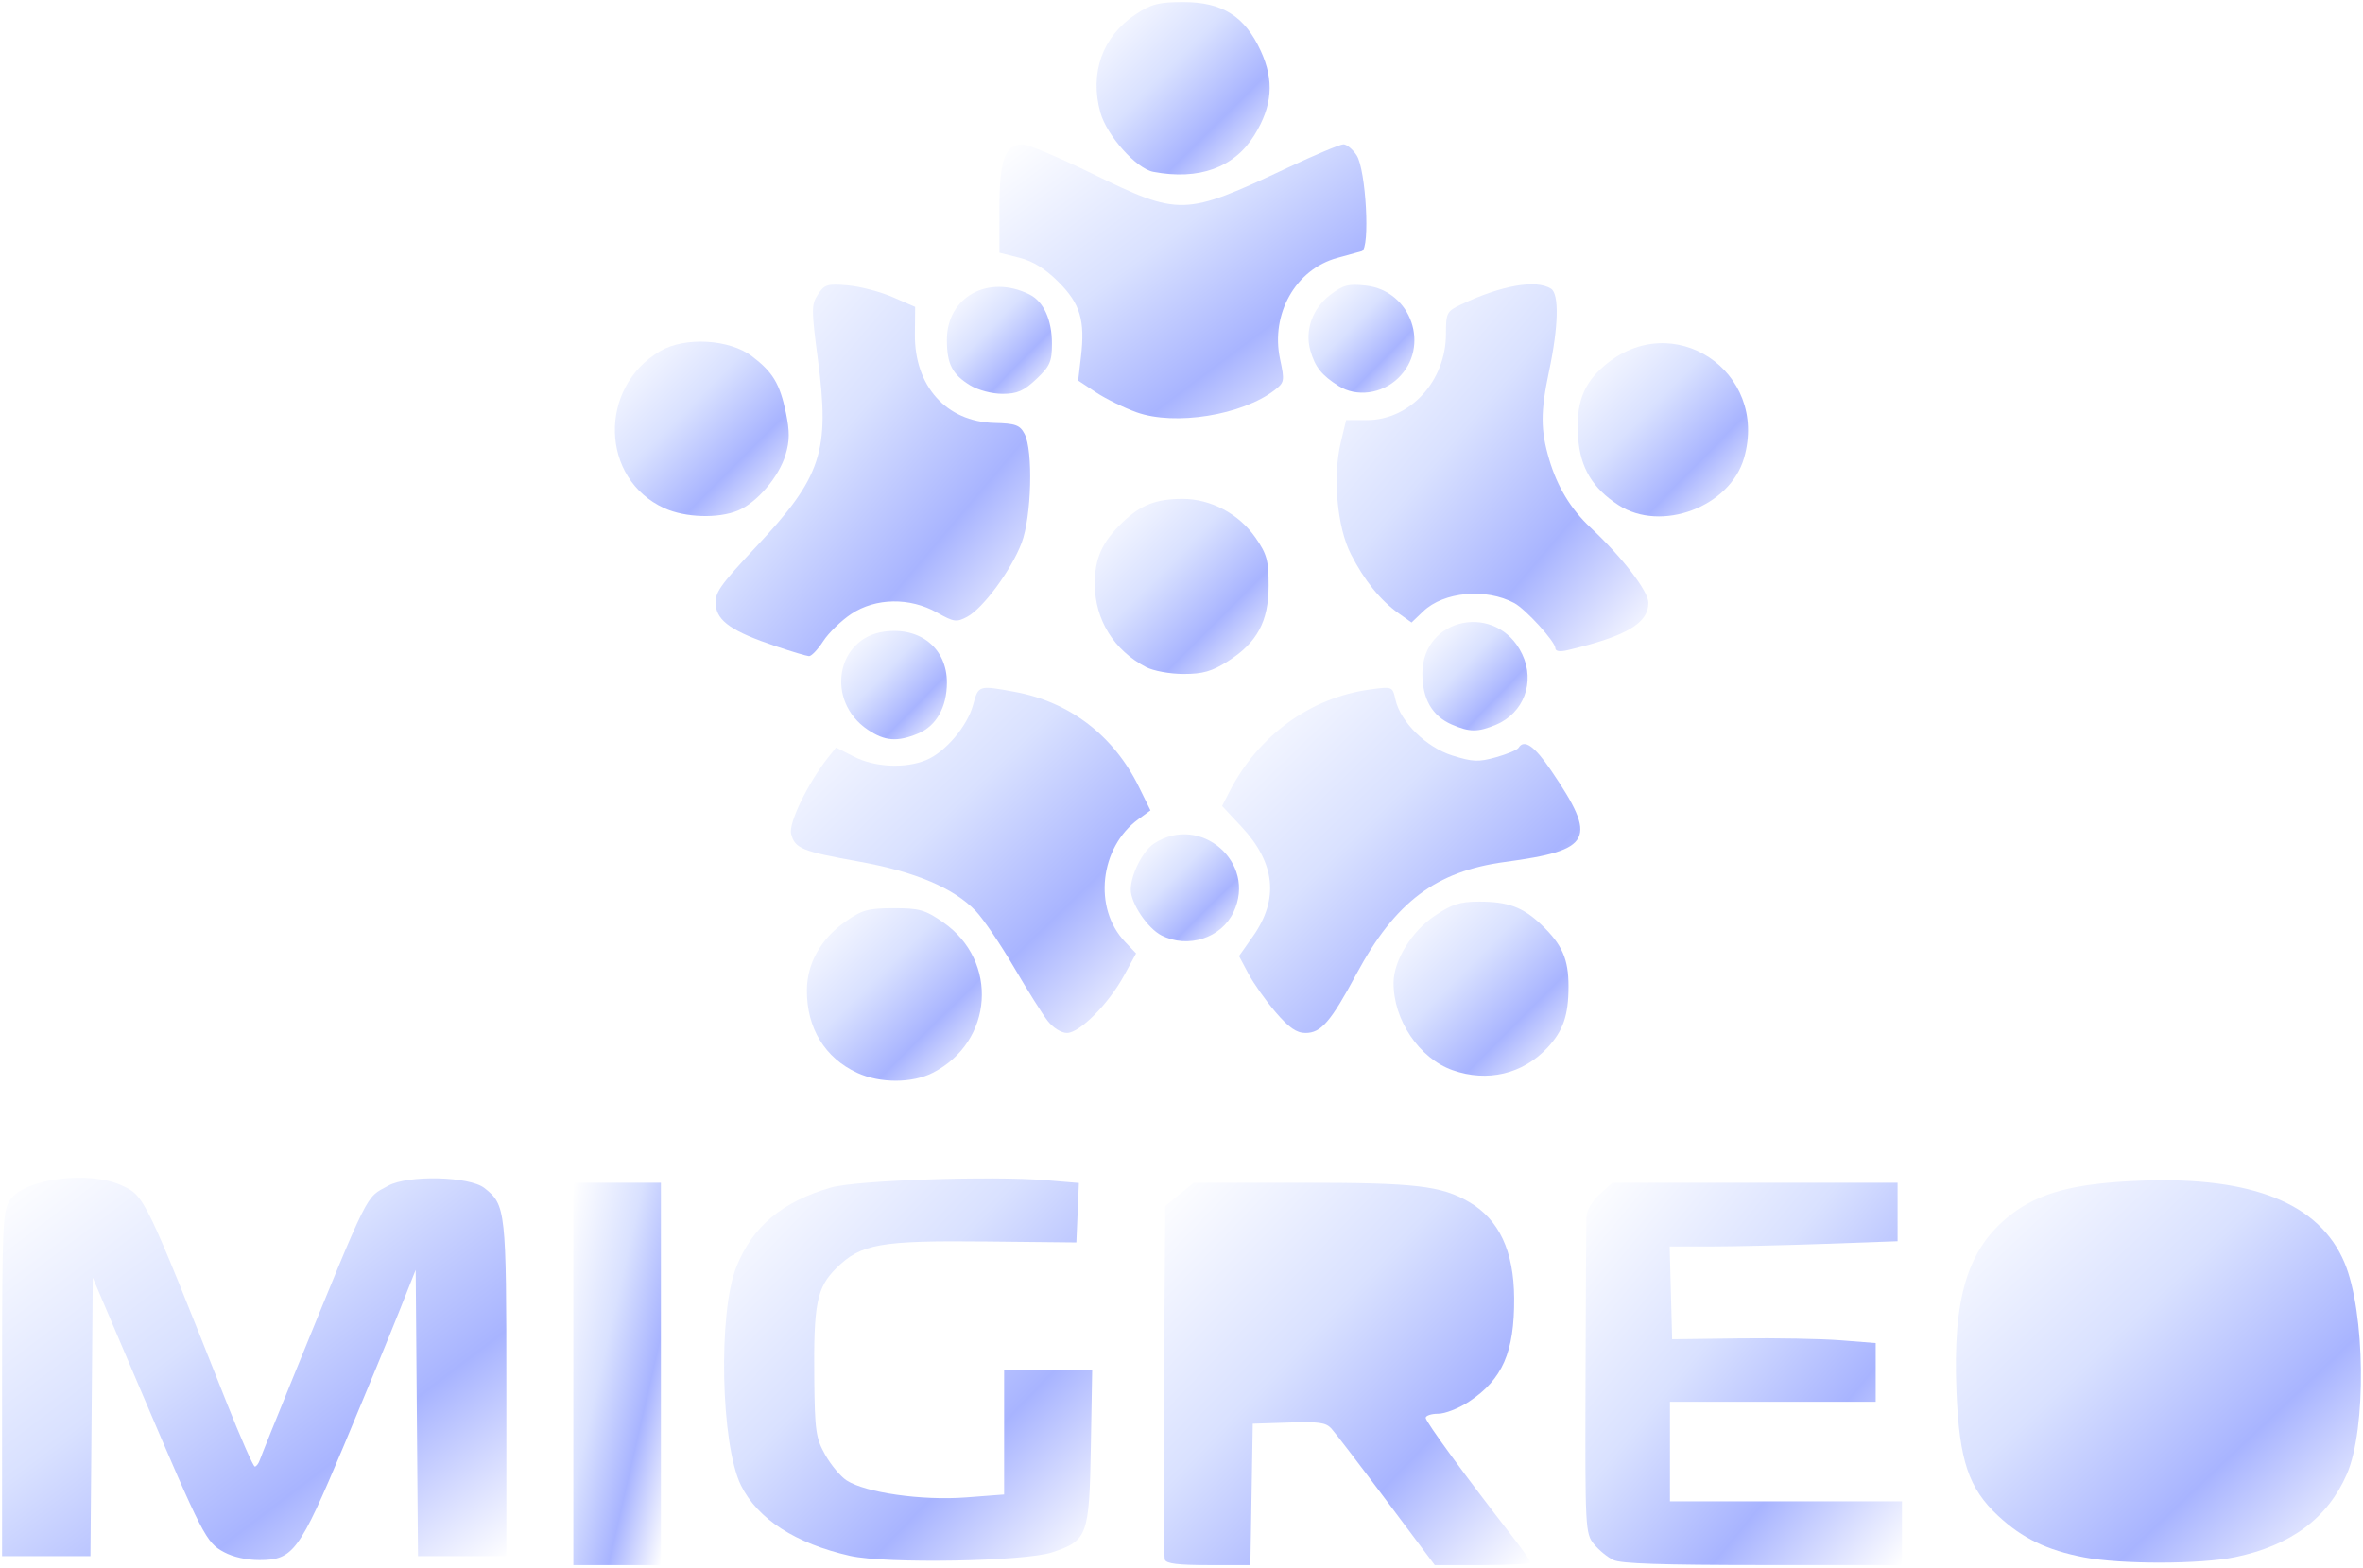
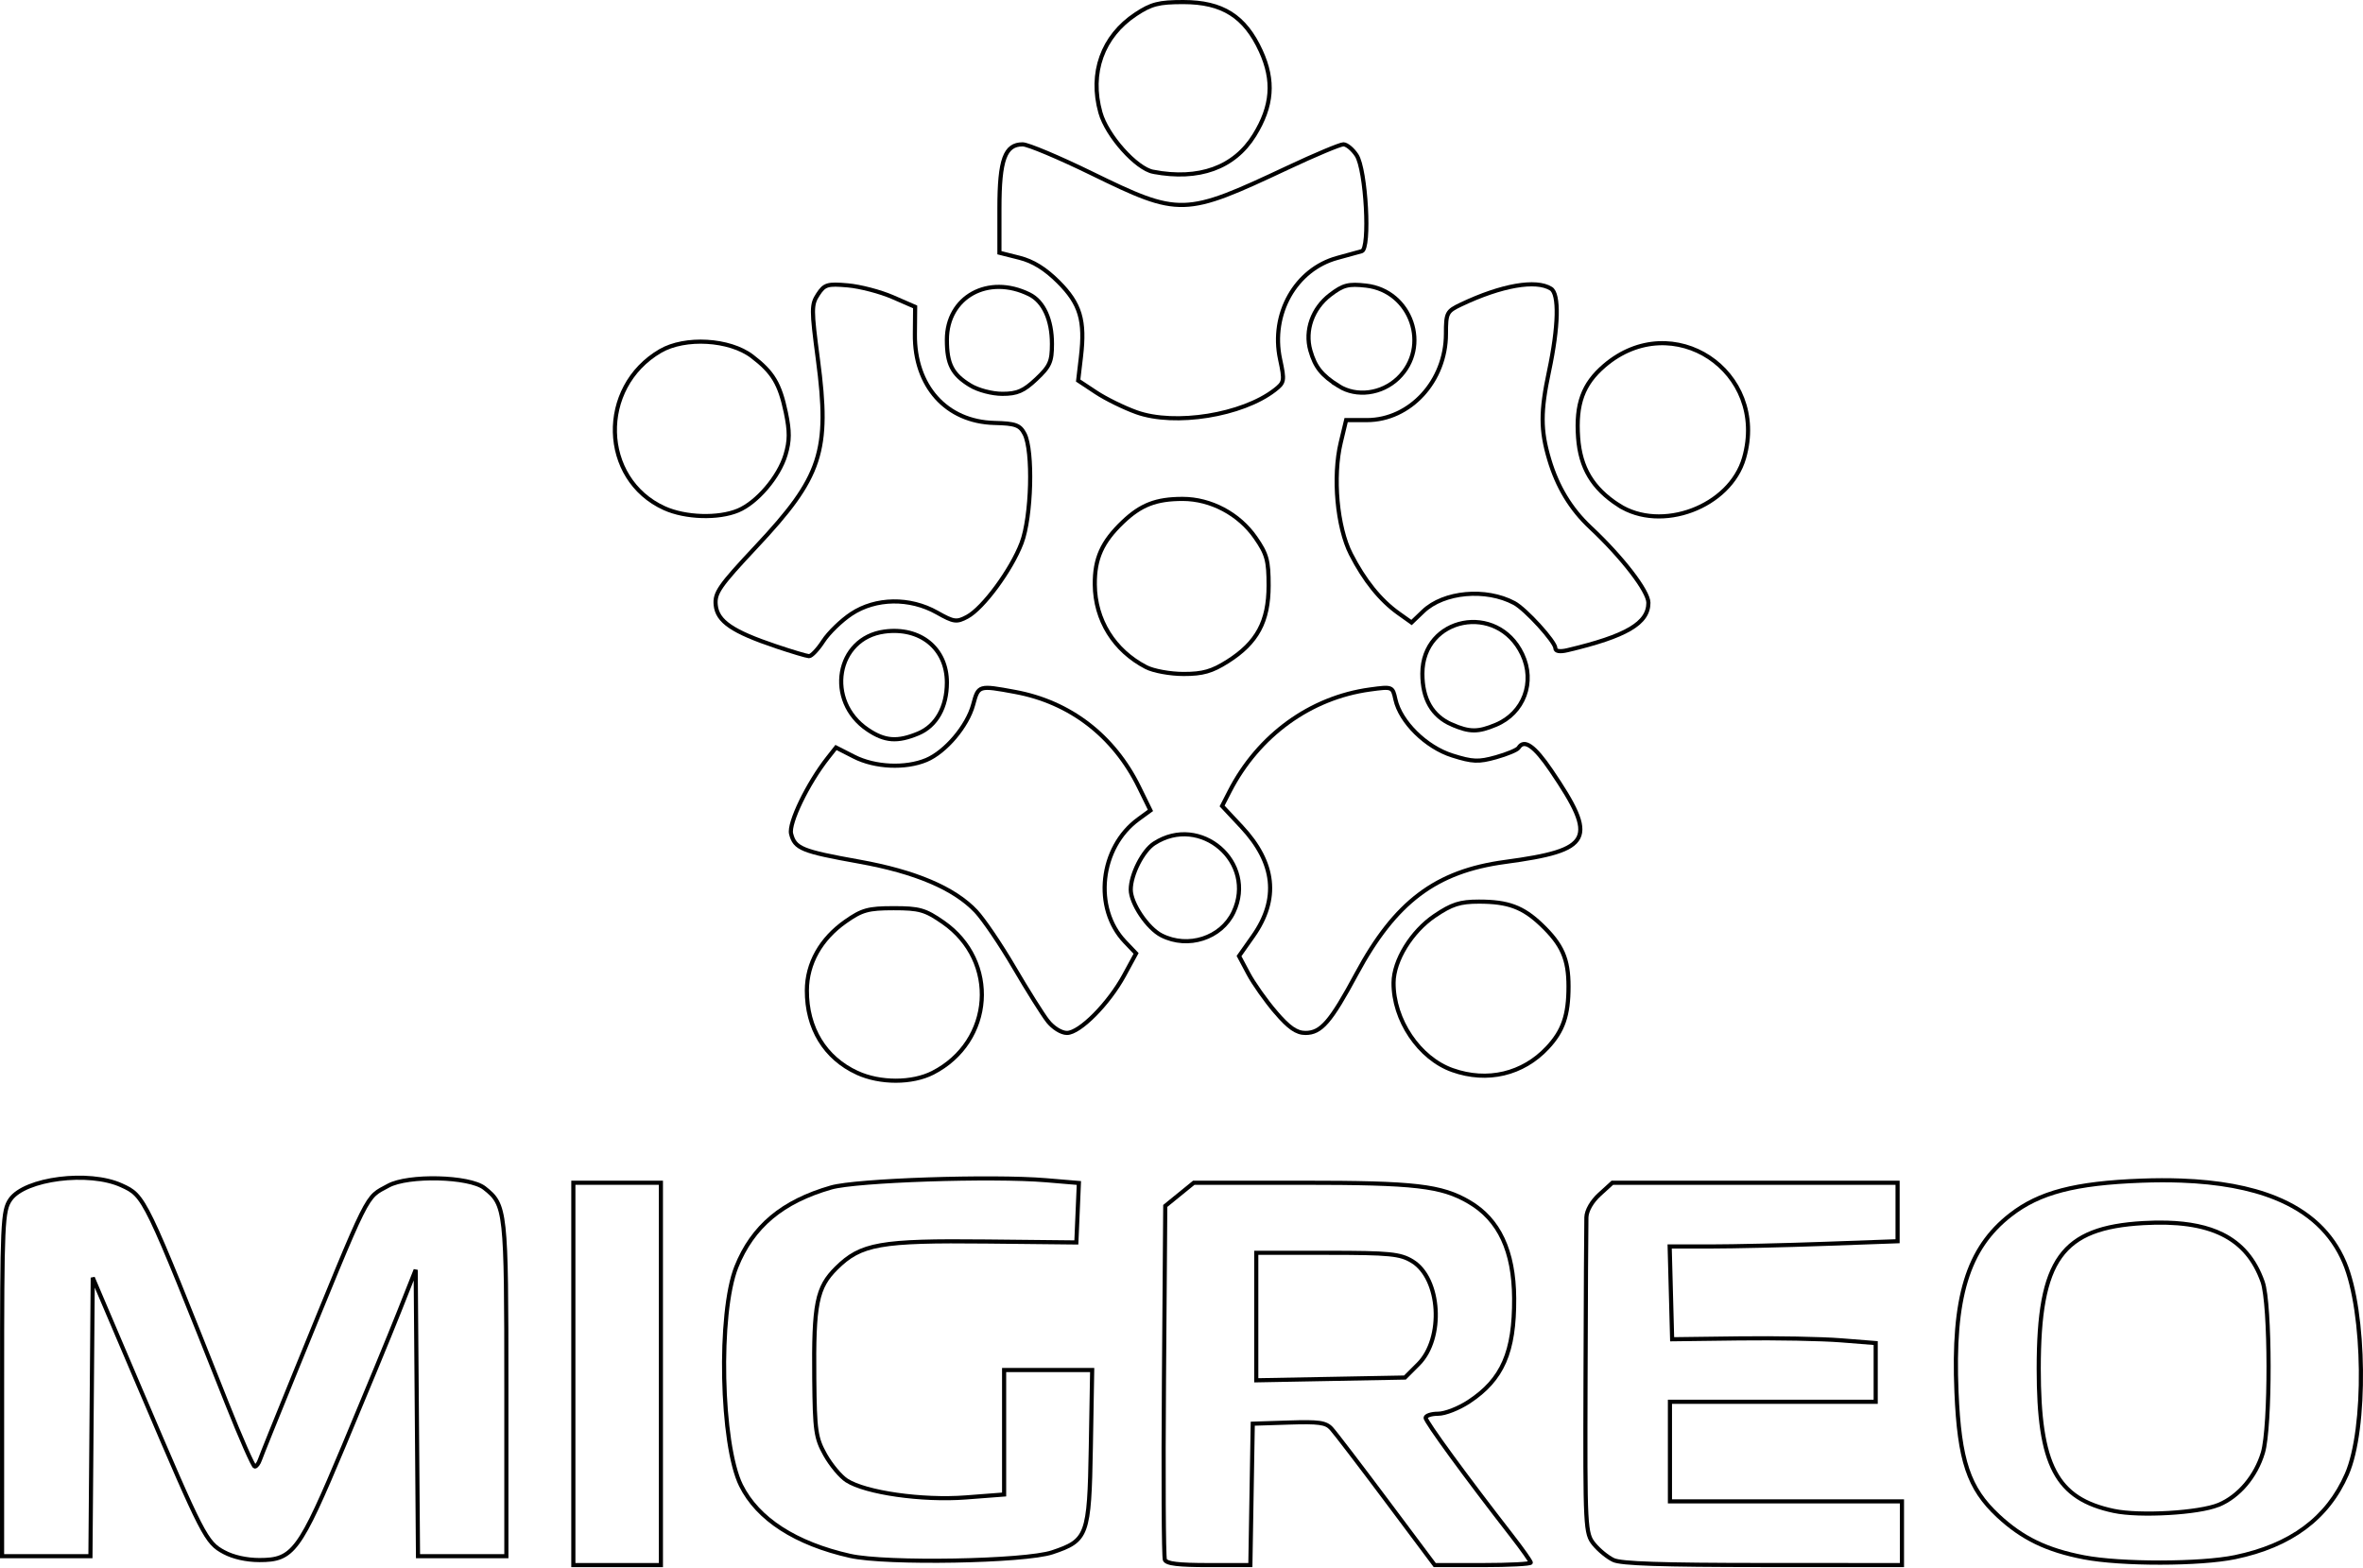
<svg xmlns="http://www.w3.org/2000/svg" version="1.1" id="svg1" width="539.791" height="358.012" viewBox="0 0 539.791 358.012">
  <defs id="defs1">
-     <linearGradient id="logoBaseGradient" x1="0%" y1="0%" x2="100%" y2="100%">
-       <stop offset="0%" stop-color="#ffffff" />
-       <stop offset="40%" stop-color="#d9e1ff" />
-       <stop offset="70%" stop-color="#a8b4ff" />
-       <stop offset="100%" stop-color="#ffffff" />
-     </linearGradient>
-     <linearGradient id="logoShineGradient" x1="-100%" y1="0%" x2="200%" y2="0%">
-       <stop offset="0%" stop-color="#ffffff" stop-opacity="0" />
-       <stop offset="45%" stop-color="#ffffff" stop-opacity="0.15" />
-       <stop offset="50%" stop-color="#ffffff" stop-opacity="0.35" />
-       <stop offset="55%" stop-color="#ffffff" stop-opacity="0.15" />
-       <stop offset="100%" stop-color="#ffffff" stop-opacity="0" />
-       <animate attributeName="x1" from="-100%" to="200%" dur="6s" repeatCount="indefinite" />
-       <animate attributeName="x2" from="0%" to="300%" dur="6s" repeatCount="indefinite" />
+     <linearGradient id="swatch240">
+       <stop style="stop-color:#000000;stop-opacity:1;" offset="0" id="stop240" />
    </linearGradient>
  </defs>
  <g id="g1" transform="translate(-224.5142,-25.20269)">
-     <g id="g47">
-       <g id="g286" transform="translate(-17.59018,-363.1117)">
-         <g id="g284" transform="translate(-6.66995,63.70909)">
-           <path fill="url(#logoBaseGradient)" style="stroke:none" d="m 512.217,363.858 c -3.88,-0.736 -10.595,-8.261 -12.068,-13.525 -2.536,-9.056 0.475,-17.442 8.066,-22.465 3.552,-2.351 5.263,-2.79 10.862,-2.79 8.94,0 14.077,3.243 17.71,11.178 3.1,6.771 2.655,12.572 -1.473,19.244 -4.59,7.417 -12.662,10.337 -23.097,8.357 z" id="path283" />
-           <path fill="url(#logoBaseGradient)" style="stroke:none" d="m 554.577,412.792 c -3.89,-2.452 -5.383,-4.321 -6.467,-8.098 -1.317,-4.593 0.476,-9.64 4.521,-12.726 2.967,-2.263 4.158,-2.57 8.196,-2.115 10.362,1.168 14.794,13.996 7.312,21.164 -3.746,3.589 -9.491,4.341 -13.563,1.775 z" id="path282" />
-           <path fill="url(#logoBaseGradient)" style="stroke:none" d="m 470.391,412.628 c -4.106,-2.504 -5.314,-4.869 -5.314,-10.407 0,-9.802 9.442,-14.998 18.835,-10.365 3.252,1.604 5.165,5.791 5.165,11.305 0,4.073 -0.464,5.12 -3.571,8.05 -2.883,2.719 -4.376,3.367 -7.75,3.364 -2.372,-0.002 -5.557,-0.844 -7.365,-1.946 z" id="path281" />
-           <path fill="url(#logoBaseGradient)" style="stroke:none" d="m 508.392,418.786 c -2.852,-1.021 -7.018,-3.069 -9.257,-4.551 l -4.071,-2.694 0.634,-5.395 c 0.983,-8.362 -0.152,-12.151 -5.128,-17.128 -3.014,-3.014 -5.806,-4.742 -8.938,-5.531 l -4.554,-1.147 v -10.159 c 0,-11.103 1.275,-14.609 5.307,-14.598 1.206,0.003 8.268,2.972 15.693,6.598 20.229,9.878 21.209,9.85 44.853,-1.266 6.244,-2.936 11.971,-5.338 12.727,-5.338 0.756,0 2.11,1.123 3.01,2.497 2.15,3.282 3.129,21.356 1.186,21.911 -0.702,0.2 -3.214,0.891 -5.583,1.536 -9.534,2.593 -15.299,12.804 -13.078,23.161 1.061,4.945 0.997,5.305 -1.249,7.042 -7.413,5.734 -22.787,8.201 -31.552,5.062 z" id="path280" />
-           <path fill="url(#logoBaseGradient)" style="stroke:none" d="m 618.487,439.99 c -5.909,-3.831 -8.718,-8.525 -9.215,-15.4 -0.558,-7.709 1.101,-12.254 6.006,-16.452 15.562,-13.32 37.591,1.247 31.899,21.093 -3.207,11.184 -18.937,17.082 -28.69,10.758 z" id="path279" />
-           <path fill="url(#logoBaseGradient)" style="stroke:none" d="m 400.536,440.698 c -14.642,-6.651 -15.177,-27.597 -0.917,-35.911 5.642,-3.29 15.82,-2.696 20.958,1.223 4.753,3.625 6.33,6.25 7.711,12.834 0.901,4.297 0.886,6.47 -0.069,9.656 -1.512,5.048 -6.513,10.918 -10.844,12.727 -4.51,1.884 -12.048,1.648 -16.839,-0.529 z" id="path278" />
-           <path fill="url(#logoBaseGradient)" style="stroke:none" d="m 604.077,472.689 c 0,-1.47 -6.783,-8.925 -9.39,-10.32 -6.472,-3.463 -16.109,-2.59 -20.789,1.885 l -2.679,2.561 -2.992,-2.131 c -4.149,-2.955 -7.799,-7.487 -10.869,-13.499 -3.142,-6.152 -4.183,-17.679 -2.304,-25.511 l 1.223,-5.097 h 4.729 c 9.88,0 18.072,-8.931 18.072,-19.702 0,-4.806 0.181,-5.156 3.479,-6.721 9.202,-4.367 17.116,-5.753 20.521,-3.596 1.895,1.201 1.719,8.64 -0.446,18.834 -1.963,9.239 -1.956,13.467 0.03,20.157 1.862,6.27 4.944,11.364 9.396,15.528 7.274,6.804 13.269,14.586 13.269,17.224 0,4.7 -5.05,7.66 -18.5,10.842 -1.734,0.41 -2.75,0.242 -2.75,-0.455 z" id="path277" />
-           <path fill="url(#logoBaseGradient)" style="stroke:none" d="m 426.077,472.265 c -10.01,-3.368 -13.444,-5.713 -13.809,-9.434 -0.273,-2.773 0.832,-4.367 9.243,-13.337 14.96,-15.955 16.87,-21.747 14.101,-42.771 -1.508,-11.452 -1.507,-12.538 0.018,-14.866 1.484,-2.264 2.152,-2.467 6.797,-2.06 2.833,0.248 7.457,1.456 10.275,2.685 l 5.124,2.233 -0.059,6.264 c -0.111,11.833 7.176,19.963 18.147,20.244 4.855,0.124 5.84,0.482 6.899,2.5 2.002,3.816 1.599,18.955 -0.664,24.908 -2.347,6.176 -8.796,14.931 -12.43,16.873 -2.431,1.299 -3.046,1.214 -6.905,-0.963 -6.195,-3.494 -13.998,-3.374 -19.556,0.301 -2.299,1.52 -5.193,4.327 -6.431,6.238 -1.237,1.91 -2.7,3.45 -3.25,3.422 -0.55,-0.028 -3.925,-1.035 -7.5,-2.238 z" id="path276" />
-           <path fill="url(#logoBaseGradient)" style="stroke:none" d="m 510.577,477.005 c -7.321,-3.807 -11.64,-10.759 -11.713,-18.849 -0.053,-5.943 1.645,-9.742 6.378,-14.267 4.144,-3.962 7.621,-5.311 13.689,-5.311 6.437,0 12.869,3.418 16.633,8.84 2.618,3.77 3.012,5.214 3.007,11 -0.008,8.179 -2.626,13.02 -9.346,17.281 -3.603,2.285 -5.685,2.877 -10.093,2.873 -3.072,-0.003 -6.895,-0.703 -8.554,-1.566 z" id="path275" />
-           <path fill="url(#logoBaseGradient)" style="stroke:none" d="m 580.403,490.119 c -4.462,-1.941 -6.71,-5.834 -6.71,-11.618 0,-13.023 17.151,-16.365 22.808,-4.444 3.02,6.365 0.373,13.454 -6.022,16.126 -4.11,1.717 -6.007,1.705 -10.076,-0.065 z" id="path274" />
-           <path fill="url(#logoBaseGradient)" style="stroke:none" d="m 446.99,491.298 c -9.704,-6.539 -7.252,-20.926 3.819,-22.411 8.2,-1.1 14.269,3.853 14.269,11.645 0,5.601 -2.419,9.905 -6.534,11.625 -4.766,1.991 -7.641,1.778 -11.553,-0.859 z" id="path273" />
-           <path fill="url(#logoBaseGradient)" style="stroke:none" d="m 514.107,538.299 c -3.192,-1.615 -7.03,-7.33 -7.03,-10.467 0,-3.421 2.757,-8.867 5.336,-10.54 10.573,-6.861 23.524,4.349 18.138,15.699 -2.815,5.933 -10.383,8.376 -16.445,5.308 z" id="path272" />
-           <path fill="url(#logoBaseGradient)" style="stroke:none" d="m 540.166,555.828 c -2.237,-2.612 -5.031,-6.565 -6.211,-8.782 l -2.144,-4.032 3.205,-4.547 c 5.963,-8.46 5.087,-16.739 -2.646,-25.006 l -4.424,-4.729 1.707,-3.327 c 6.568,-12.802 18.455,-21.431 32.077,-23.286 5.109,-0.696 5.158,-0.676 5.804,2.262 1.129,5.141 6.994,10.922 13.002,12.816 4.634,1.461 5.993,1.515 9.979,0.399 2.538,-0.711 4.854,-1.68 5.147,-2.155 1.284,-2.077 3.623,-0.448 7.451,5.19 10.685,15.734 9.447,18.186 -10.536,20.883 -15.807,2.133 -25.077,9.118 -33.929,25.564 -5.916,10.993 -8.084,13.5 -11.668,13.5 -2.041,0 -3.794,-1.222 -6.815,-4.75 z" id="path271" />
-           <path fill="url(#logoBaseGradient)" style="stroke:none" d="m 488.097,557.828 c -1.173,-1.512 -4.635,-7.025 -7.693,-12.25 -3.058,-5.225 -6.97,-10.989 -8.693,-12.809 -4.982,-5.261 -13.871,-9.035 -26.692,-11.333 -13.099,-2.347 -14.687,-2.998 -15.53,-6.36 -0.605,-2.41 3.812,-11.536 8.4,-17.354 l 1.857,-2.355 4.127,2.105 c 4.761,2.429 11.734,2.747 16.504,0.754 4.371,-1.826 9.382,-7.744 10.699,-12.636 1.2,-4.455 1.216,-4.46 9.57,-2.919 12.54,2.313 22.551,9.999 28.313,21.737 l 2.617,5.331 -2.76,2.011 c -8.836,6.437 -10.359,20.347 -3.065,27.994 l 2.544,2.667 -2.722,5.001 c -3.542,6.508 -10.153,13.165 -13.073,13.165 -1.291,0 -3.187,-1.185 -4.401,-2.75 z" id="path270" />
-           <path fill="url(#logoBaseGradient)" style="stroke:none" d="m 580.577,569.075 c -7.603,-2.689 -13.53,-11.492 -13.466,-19.997 0.038,-5.055 4.122,-11.691 9.386,-15.25 3.93,-2.657 5.777,-3.25 10.129,-3.25 6.663,0 10.048,1.259 14.287,5.311 4.73,4.522 6.165,7.798 6.165,14.074 0,6.586 -1.226,10.15 -4.814,13.991 -5.625,6.022 -13.73,7.936 -21.686,5.121 z" id="path269" />
-           <path fill="url(#logoBaseGradient)" style="stroke:none" d="m 444.577,569.688 c -7.365,-3.399 -11.513,-10.2 -11.484,-18.828 0.021,-6.157 3.161,-11.757 8.823,-15.737 3.765,-2.646 5.181,-3.038 10.992,-3.042 5.893,-0.003 7.211,0.372 11.321,3.226 12.744,8.85 11.479,27.27 -2.361,34.367 -4.711,2.416 -12.07,2.422 -17.29,0.013 z" id="path268" />
-         </g>
-         <g id="g285" transform="translate(-3.7444933e-6,46.93164)">
-           <path fill="url(#logoBaseGradient)" style="stroke:none" d="m 293.288,695.971 c -4.096,-2.2 -4.779,-3.525 -19,-36.907 l -10.995,-25.809 -0.265,31.816 -0.265,31.816 h -10.093 -10.093 l 0.004,-39.381 c 0.003,-36.827 0.126,-39.557 1.884,-42.096 3.314,-4.786 17.973,-6.65 25.412,-3.231 5.278,2.426 5.198,2.261 24.056,49.772 3.156,7.951 6.026,14.459 6.378,14.462 0.352,0.003 0.878,-0.696 1.169,-1.553 0.291,-0.857 3.799,-9.567 7.796,-19.357 17.59,-43.082 16.216,-40.321 21.524,-43.249 4.514,-2.49 18.543,-2.151 21.958,0.532 4.897,3.847 5.018,4.955 5.018,45.804 v 38.297 H 347.684 337.591 l -0.265,-32.706 -0.265,-32.706 -3.791,9.558 c -2.085,5.257 -7.769,19.036 -12.631,30.621 -10.165,24.22 -11.571,26.125 -19.276,26.12 -2.955,-0.002 -5.976,-0.677 -8.074,-1.803 z" id="path284" />
-           <path fill="url(#logoBaseGradient)" style="stroke:none" d="m 610.674,697.771 c -1.322,-0.618 -3.323,-2.251 -4.448,-3.629 -1.98,-2.426 -2.04,-3.596 -1.933,-37.303 0.061,-19.139 0.15,-35.956 0.198,-37.37 0.052,-1.554 1.243,-3.624 3.01,-5.232 l 2.923,-2.66 h 32.577 32.577 v 6.681 6.681 l -16.66,0.598 c -9.163,0.329 -20.877,0.598 -26.032,0.598 h -9.372 l 0.282,10.598 0.282,10.598 15.294,-0.194 c 8.411,-0.107 18.874,0.09 23.25,0.437 l 7.956,0.631 v 6.706 6.706 h -23.5 -23.5 v 11.373 11.373 h 26.5 26.5 v 7.279 7.279 l -31.75,-0.013 c -23.209,-0.01 -32.397,-0.316 -34.154,-1.137 z" id="path267" />
-           <path fill="url(#logoBaseGradient)" style="stroke:none" d="m 566.115,653.005 c 5.88,-5.885 5.071,-19.561 -1.39,-23.5 -2.761,-1.684 -5.14,-1.919 -19.397,-1.923 l -16.25,-0.004 v 14.566 14.566 l 16.983,-0.316 16.983,-0.316 z" id="path266" />
-           <path fill="url(#logoBaseGradient)" style="stroke:none" d="m 508.206,697.714 c -0.28,-0.664 -0.375,-19.125 -0.211,-41.023 l 0.298,-39.816 3.258,-2.649 3.258,-2.649 H 539.612 c 25.816,0 31.727,0.683 38.088,4.399 6.855,4.005 10.226,11.208 10.291,21.986 0.073,12.297 -2.675,18.583 -10.33,23.628 -2.328,1.534 -5.447,2.757 -7.033,2.757 -1.567,0 -2.85,0.425 -2.85,0.945 0,0.872 9.223,13.499 19.664,26.92 2.385,3.066 4.336,5.83 4.336,6.141 0,0.312 -4.934,0.567 -10.963,0.567 h -10.963 l -11.062,-14.785 c -6.084,-8.132 -11.737,-15.518 -12.561,-16.413 -1.259,-1.368 -2.817,-1.586 -9.724,-1.365 l -8.226,0.264 -0.273,16.15 -0.273,16.15 h -9.508 c -6.98,0 -9.644,-0.321 -10.018,-1.208 z" id="path265" />
-           <path fill="url(#logoBaseGradient)" style="stroke:none" d="m 373.077,655.25 v -43.672 h 10 10 v 43.672 43.672 h -10 -10 z" id="path264" />
-           <path fill="url(#logoBaseGradient)" style="stroke:none" d="m 748.951,685.149 c 4.595,-1.929 8.461,-6.493 10.072,-11.892 1.765,-5.916 1.724,-34 -0.058,-39.04 -3.6,-10.184 -11.942,-14.295 -27.237,-13.423 -18.704,1.066 -23.907,8.305 -23.907,33.259 0,22.102 4.016,29.709 17.153,32.492 5.931,1.256 19.548,0.464 23.977,-1.395 z" id="path263" />
-           <path fill="url(#logoBaseGradient)" style="stroke:none" d="m 718.166,697.151 c -8.509,-1.638 -14.099,-4.342 -19.631,-9.496 -6.723,-6.263 -8.848,-12.588 -9.504,-28.282 -0.9,-21.544 2.537,-32.805 12.341,-40.443 6.591,-5.134 14.715,-7.26 29.905,-7.826 25.416,-0.946 40.679,5.213 46.39,18.72 4.766,11.272 5.057,37.981 0.528,48.346 -4.396,10.059 -12.773,16.279 -25.504,18.935 -7.89,1.646 -26.09,1.671 -34.525,0.047 z" id="path262" />
-           <path fill="url(#logoBaseGradient)" style="stroke:none" d="m 436.302,696.818 c -12.437,-2.8 -21.126,-8.414 -24.935,-16.11 -4.609,-9.31 -5.248,-39.421 -1.059,-49.893 3.702,-9.255 10.507,-14.957 21.67,-18.157 5.746,-1.647 36.719,-2.689 49.11,-1.651 l 7.471,0.626 -0.29,6.792 -0.29,6.792 -20.5,-0.215 c -24.324,-0.255 -28.709,0.52 -34.316,6.066 -4.486,4.437 -5.225,8.134 -5.051,25.288 0.121,11.921 0.356,13.557 2.5,17.378 1.302,2.32 3.503,4.953 4.892,5.852 4.328,2.801 17.241,4.642 27.225,3.88 l 8.75,-0.668 v -14.217 -14.217 h 10.058 10.058 l -0.308,17.648 c -0.353,20.217 -0.752,21.302 -8.808,23.994 -6.284,2.1 -37.98,2.657 -46.176,0.812 z" id="path2" />
-         </g>
+     <g id="g284" transform="translate(-24.26013,-299.4026)">
+       <path style="fill:none;stroke:#000000;stroke-width:0.945;stroke-opacity:1" d="m 512.217,363.858 c -3.88,-0.736 -10.595,-8.261 -12.068,-13.525 -2.536,-9.056 0.475,-17.442 8.066,-22.465 3.552,-2.351 5.263,-2.79 10.862,-2.79 8.94,0 14.077,3.243 17.71,11.178 3.1,6.771 2.655,12.572 -1.473,19.244 -4.59,7.417 -12.662,10.337 -23.097,8.357 z" id="path283" />
+       <path style="fill:none;stroke:#000000;stroke-width:0.945;stroke-opacity:1" d="m 554.577,412.792 c -3.89,-2.452 -5.383,-4.321 -6.467,-8.098 -1.317,-4.593 0.476,-9.64 4.521,-12.726 2.967,-2.263 4.158,-2.57 8.196,-2.115 10.362,1.168 14.794,13.996 7.312,21.164 -3.746,3.589 -9.491,4.341 -13.563,1.775 z" id="path282" />
+       <path style="fill:none;stroke:#000000;stroke-width:0.945;stroke-opacity:1" d="m 470.391,412.628 c -4.106,-2.504 -5.314,-4.869 -5.314,-10.407 0,-9.802 9.442,-14.998 18.835,-10.365 3.252,1.604 5.165,5.791 5.165,11.305 0,4.073 -0.464,5.12 -3.571,8.05 -2.883,2.719 -4.376,3.367 -7.75,3.364 -2.372,-0.002 -5.557,-0.844 -7.365,-1.946 z" id="path281" />
+       <path style="fill:none;stroke:#000000;stroke-width:0.945;stroke-opacity:1" d="m 508.392,418.786 c -2.852,-1.021 -7.018,-3.069 -9.257,-4.551 l -4.071,-2.694 0.634,-5.395 c 0.983,-8.362 -0.152,-12.151 -5.128,-17.128 -3.014,-3.014 -5.806,-4.742 -8.938,-5.531 l -4.554,-1.147 v -10.159 c 0,-11.103 1.275,-14.609 5.307,-14.598 1.206,0.003 8.268,2.972 15.693,6.598 20.229,9.878 21.209,9.85 44.853,-1.266 6.244,-2.936 11.971,-5.338 12.727,-5.338 0.756,0 2.11,1.123 3.01,2.497 2.15,3.282 3.129,21.356 1.186,21.911 -0.702,0.2 -3.214,0.891 -5.583,1.536 -9.534,2.593 -15.299,12.804 -13.078,23.161 1.061,4.945 0.997,5.305 -1.249,7.042 -7.413,5.734 -22.787,8.201 -31.552,5.062 z" id="path280" />
+       <path style="fill:none;stroke:#000000;stroke-width:0.945;stroke-opacity:1" d="m 618.487,439.99 c -5.909,-3.831 -8.718,-8.525 -9.215,-15.4 -0.558,-7.709 1.101,-12.254 6.006,-16.452 15.562,-13.32 37.591,1.247 31.899,21.093 -3.207,11.184 -18.937,17.082 -28.69,10.758 z" id="path279" />
+       <path style="fill:none;stroke:#000000;stroke-width:0.945;stroke-opacity:1" d="m 400.536,440.698 c -14.642,-6.651 -15.177,-27.597 -0.917,-35.911 5.642,-3.29 15.82,-2.696 20.958,1.223 4.753,3.625 6.33,6.25 7.711,12.834 0.901,4.297 0.886,6.47 -0.069,9.656 -1.512,5.048 -6.513,10.918 -10.844,12.727 -4.51,1.884 -12.048,1.648 -16.839,-0.529 z" id="path278" />
+       <path style="fill:none;stroke:#000000;stroke-width:0.945;stroke-opacity:1" d="m 604.077,472.689 c 0,-1.47 -6.783,-8.925 -9.39,-10.32 -6.472,-3.463 -16.109,-2.59 -20.789,1.885 l -2.679,2.561 -2.992,-2.131 c -4.149,-2.955 -7.799,-7.487 -10.869,-13.499 -3.142,-6.152 -4.183,-17.679 -2.304,-25.511 l 1.223,-5.097 h 4.729 c 9.88,0 18.072,-8.931 18.072,-19.702 0,-4.806 0.181,-5.156 3.479,-6.721 9.202,-4.367 17.116,-5.753 20.521,-3.596 1.895,1.201 1.719,8.64 -0.446,18.834 -1.963,9.239 -1.956,13.467 0.03,20.157 1.862,6.27 4.944,11.364 9.396,15.528 7.274,6.804 13.269,14.586 13.269,17.224 0,4.7 -5.05,7.66 -18.5,10.842 -1.734,0.41 -2.75,0.242 -2.75,-0.455 z" id="path277" />
+       <path style="fill:none;stroke:#000000;stroke-width:0.945;stroke-opacity:1" d="m 426.077,472.265 c -10.01,-3.368 -13.444,-5.713 -13.809,-9.434 -0.273,-2.773 0.832,-4.367 9.243,-13.337 14.96,-15.955 16.87,-21.747 14.101,-42.771 -1.508,-11.452 -1.507,-12.538 0.018,-14.866 1.484,-2.264 2.152,-2.467 6.797,-2.06 2.833,0.248 7.457,1.456 10.275,2.685 l 5.124,2.233 -0.059,6.264 c -0.111,11.833 7.176,19.963 18.147,20.244 4.855,0.124 5.84,0.482 6.899,2.5 2.002,3.816 1.599,18.955 -0.664,24.908 -2.347,6.176 -8.796,14.931 -12.43,16.873 -2.431,1.299 -3.046,1.214 -6.905,-0.963 -6.195,-3.494 -13.998,-3.374 -19.556,0.301 -2.299,1.52 -5.193,4.327 -6.431,6.238 -1.237,1.91 -2.7,3.45 -3.25,3.422 -0.55,-0.028 -3.925,-1.035 -7.5,-2.238 z" id="path276" />
+       <path style="fill:none;stroke:#000000;stroke-width:0.945;stroke-opacity:1" d="m 510.577,477.005 c -7.321,-3.807 -11.64,-10.759 -11.713,-18.849 -0.053,-5.943 1.645,-9.742 6.378,-14.267 4.144,-3.962 7.621,-5.311 13.689,-5.311 6.437,0 12.869,3.418 16.633,8.84 2.618,3.77 3.012,5.214 3.007,11 -0.008,8.179 -2.626,13.02 -9.346,17.281 -3.603,2.285 -5.685,2.877 -10.093,2.873 -3.072,-0.003 -6.895,-0.703 -8.554,-1.566 z" id="path275" />
+       <path style="fill:none;stroke:#000000;stroke-width:0.945;stroke-opacity:1" d="m 580.403,490.119 c -4.462,-1.941 -6.71,-5.834 -6.71,-11.618 0,-13.023 17.151,-16.365 22.808,-4.444 3.02,6.365 0.373,13.454 -6.022,16.126 -4.11,1.717 -6.007,1.705 -10.076,-0.065 z" id="path274" />
+       <path style="fill:none;stroke:#000000;stroke-width:0.945;stroke-opacity:1" d="m 446.99,491.298 c -9.704,-6.539 -7.252,-20.926 3.819,-22.411 8.2,-1.1 14.269,3.853 14.269,11.645 0,5.601 -2.419,9.905 -6.534,11.625 -4.766,1.991 -7.641,1.778 -11.553,-0.859 z" id="path273" />
+       <path style="fill:none;stroke:#000000;stroke-width:0.945;stroke-opacity:1" d="m 514.107,538.299 c -3.192,-1.615 -7.03,-7.33 -7.03,-10.467 0,-3.421 2.757,-8.867 5.336,-10.54 10.573,-6.861 23.524,4.349 18.138,15.699 -2.815,5.933 -10.383,8.376 -16.445,5.308 z" id="path272" />
+       <path style="fill:none;stroke:#000000;stroke-width:0.945;stroke-opacity:1" d="m 540.166,555.828 c -2.237,-2.612 -5.031,-6.565 -6.211,-8.782 l -2.144,-4.032 3.205,-4.547 c 5.963,-8.46 5.087,-16.739 -2.646,-25.006 l -4.424,-4.729 1.707,-3.327 c 6.568,-12.802 18.455,-21.431 32.077,-23.286 5.109,-0.696 5.158,-0.676 5.804,2.262 1.129,5.141 6.994,10.922 13.002,12.816 4.634,1.461 5.993,1.515 9.979,0.399 2.538,-0.711 4.854,-1.68 5.147,-2.155 1.284,-2.077 3.623,-0.448 7.451,5.19 10.685,15.734 9.447,18.186 -10.536,20.883 -15.807,2.133 -25.077,9.118 -33.929,25.564 -5.916,10.993 -8.084,13.5 -11.668,13.5 -2.041,0 -3.794,-1.222 -6.815,-4.75 z" id="path271" />
+       <path style="fill:none;stroke:#000000;stroke-width:0.945;stroke-opacity:1" d="m 488.097,557.828 c -1.173,-1.512 -4.635,-7.025 -7.693,-12.25 -3.058,-5.225 -6.97,-10.989 -8.693,-12.809 -4.982,-5.261 -13.871,-9.035 -26.692,-11.333 -13.099,-2.347 -14.687,-2.998 -15.53,-6.36 -0.605,-2.41 3.812,-11.536 8.4,-17.354 l 1.857,-2.355 4.127,2.105 c 4.761,2.429 11.734,2.747 16.504,0.754 4.371,-1.826 9.382,-7.744 10.699,-12.636 1.2,-4.455 1.216,-4.46 9.57,-2.919 12.54,2.313 22.551,9.999 28.313,21.737 l 2.617,5.331 -2.76,2.011 c -8.836,6.437 -10.359,20.347 -3.065,27.994 l 2.544,2.667 -2.722,5.001 c -3.542,6.508 -10.153,13.165 -13.073,13.165 -1.291,0 -3.187,-1.185 -4.401,-2.75 z" id="path270" />
+       <path style="fill:none;stroke:#000000;stroke-width:0.945;stroke-opacity:1" d="m 580.577,569.075 c -7.603,-2.689 -13.53,-11.492 -13.466,-19.997 0.038,-5.055 4.122,-11.691 9.386,-15.25 3.93,-2.657 5.777,-3.25 10.129,-3.25 6.663,0 10.048,1.259 14.287,5.311 4.73,4.522 6.165,7.798 6.165,14.074 0,6.586 -1.226,10.15 -4.814,13.991 -5.625,6.022 -13.73,7.936 -21.686,5.121 z" id="path269" />
+       <path style="fill:none;stroke:#000000;stroke-width:0.945;stroke-opacity:1" d="m 444.577,569.688 c -7.365,-3.399 -11.513,-10.2 -11.484,-18.828 0.021,-6.157 3.161,-11.757 8.823,-15.737 3.765,-2.646 5.181,-3.038 10.992,-3.042 5.893,-0.003 7.211,0.372 11.321,3.226 12.744,8.85 11.479,27.27 -2.361,34.367 -4.711,2.416 -12.07,2.422 -17.29,0.013 z" id="path268" />
+     </g>
+     <g id="g285" transform="translate(-17.59019,-316.18)">
+       <g id="g286">
+         <path style="fill:none;stroke:#000000;stroke-width:0.945;stroke-opacity:1" d="m 293.288,695.971 c -4.096,-2.2 -4.779,-3.525 -19,-36.907 l -10.995,-25.809 -0.265,31.816 -0.265,31.816 h -10.093 -10.093 l 0.004,-39.381 c 0.003,-36.827 0.126,-39.557 1.884,-42.096 3.314,-4.786 17.973,-6.65 25.412,-3.231 5.278,2.426 5.198,2.261 24.056,49.772 3.156,7.951 6.026,14.459 6.378,14.462 0.352,0.003 0.878,-0.696 1.169,-1.553 0.291,-0.857 3.799,-9.567 7.796,-19.357 17.59,-43.082 16.216,-40.321 21.524,-43.249 4.514,-2.49 18.543,-2.151 21.958,0.532 4.897,3.847 5.018,4.955 5.018,45.804 v 38.297 H 347.684 337.591 l -0.265,-32.706 -0.265,-32.706 -3.791,9.558 c -2.085,5.257 -7.769,19.036 -12.631,30.621 -10.165,24.22 -11.571,26.125 -19.276,26.12 -2.955,-0.002 -5.976,-0.677 -8.074,-1.803 z" id="path284" />
+         <path style="fill:none;stroke:#000000;stroke-width:0.945;stroke-opacity:1" d="m 610.674,697.771 c -1.322,-0.618 -3.323,-2.251 -4.448,-3.629 -1.98,-2.426 -2.04,-3.596 -1.933,-37.303 0.061,-19.139 0.15,-35.956 0.198,-37.37 0.052,-1.554 1.243,-3.624 3.01,-5.232 l 2.923,-2.66 h 32.577 32.577 v 6.681 6.681 l -16.66,0.598 c -9.163,0.329 -20.877,0.598 -26.032,0.598 h -9.372 l 0.282,10.598 0.282,10.598 15.294,-0.194 c 8.411,-0.107 18.874,0.09 23.25,0.437 l 7.956,0.631 v 6.706 6.706 h -23.5 -23.5 v 11.373 11.373 h 26.5 26.5 v 7.279 7.279 l -31.75,-0.013 c -23.209,-0.01 -32.397,-0.316 -34.154,-1.137 z" id="path267" />
+         <path style="baseline-shift:baseline;display:inline;overflow:visible;vector-effect:none;enable-background:accumulate;stop-color:#000000;stop-opacity:1;opacity:1" d="m 528.605,627.105 v 15.037 15.049 l 17.465,-0.326 17.174,-0.318 3.205,-3.209 c 3.077,-3.08 4.351,-8.088 4.07,-12.84 -0.281,-4.752 -2.118,-9.305 -5.549,-11.396 -1.424,-0.868 -2.826,-1.384 -5.588,-1.658 -2.762,-0.274 -6.924,-0.332 -14.055,-0.334 z m 0.945,0.945 15.777,0.004 c 7.126,0.002 11.281,0.062 13.963,0.328 2.682,0.266 3.85,0.71 5.188,1.525 3.031,1.848 4.829,6.103 5.098,10.645 0.269,4.542 -0.992,9.312 -3.795,12.117 l -2.938,2.939 -16.791,0.312 -16.502,0.305 v -14.084 z" id="path266" />
+         <path style="baseline-shift:baseline;display:inline;overflow:visible;vector-effect:none;enable-background:accumulate;stop-color:#000000;stop-opacity:1;opacity:1" d="m 514.641,611.105 -3.389,2.754 -3.43,2.789 -0.301,40.039 c -0.082,10.951 -0.099,21.042 -0.06,28.48 0.019,3.719 0.052,6.774 0.098,8.945 0.023,1.085 0.049,1.95 0.078,2.568 0.015,0.309 0.03,0.557 0.047,0.746 0.009,0.094 0.019,0.174 0.029,0.244 0.011,0.07 0.01,0.117 0.057,0.227 0.168,0.397 0.539,0.643 1.012,0.82 0.472,0.178 1.085,0.302 1.898,0.4 1.626,0.196 4.046,0.275 7.543,0.275 h 9.973 l 0.281,-16.613 0.266,-15.701 7.775,-0.248 c 3.447,-0.111 5.555,-0.107 6.9,0.082 1.346,0.189 1.889,0.507 2.461,1.129 0.169,0.184 0.693,0.828 1.432,1.771 0.739,0.943 1.712,2.203 2.85,3.689 2.275,2.973 5.209,6.851 8.25,10.916 l 11.205,14.975 h 11.199 c 3.022,0 5.768,-0.065 7.768,-0.168 1,-0.052 1.812,-0.111 2.389,-0.182 0.289,-0.035 0.516,-0.071 0.699,-0.117 0.092,-0.023 0.169,-0.046 0.264,-0.094 0.047,-0.024 0.101,-0.051 0.166,-0.117 0.065,-0.066 0.15,-0.196 0.15,-0.361 0,-0.143 -0.03,-0.197 -0.055,-0.26 -0.025,-0.063 -0.052,-0.122 -0.086,-0.188 -0.068,-0.131 -0.159,-0.283 -0.273,-0.465 -0.228,-0.363 -0.549,-0.838 -0.945,-1.398 -0.792,-1.122 -1.88,-2.583 -3.076,-4.121 -5.217,-6.707 -10.131,-13.216 -13.738,-18.154 -1.803,-2.469 -3.28,-4.547 -4.303,-6.055 -0.511,-0.754 -0.909,-1.367 -1.174,-1.809 -0.132,-0.221 -0.231,-0.398 -0.291,-0.521 -0.06,-0.123 -0.059,-0.246 -0.059,-0.092 0,0.064 -0.036,0.068 0.043,0.006 0.079,-0.062 0.246,-0.15 0.471,-0.225 0.449,-0.149 1.122,-0.254 1.863,-0.254 0.914,0 2.112,-0.326 3.412,-0.836 1.3,-0.51 2.684,-1.209 3.881,-1.998 3.881,-2.558 6.565,-5.473 8.238,-9.301 1.673,-3.828 2.342,-8.541 2.305,-14.725 -0.065,-10.876 -3.514,-18.298 -10.523,-22.393 -3.225,-1.884 -6.392,-3.014 -11.934,-3.654 -5.542,-0.64 -13.482,-0.809 -26.395,-0.809 z m 0.336,0.945 h 24.635 c 12.904,0 20.827,0.172 26.285,0.803 5.458,0.63 8.428,1.699 11.564,3.531 6.7,3.914 9.993,10.901 10.057,21.582 0.036,6.113 -0.63,10.689 -2.227,14.34 -1.596,3.651 -4.116,6.403 -7.891,8.891 -1.131,0.745 -2.469,1.423 -3.707,1.908 -1.238,0.485 -2.395,0.77 -3.066,0.77 -0.827,0 -1.576,0.109 -2.16,0.303 -0.292,0.097 -0.546,0.213 -0.756,0.377 -0.21,0.164 -0.406,0.414 -0.406,0.738 0,0.263 0.074,0.342 0.154,0.506 0.08,0.164 0.19,0.359 0.33,0.594 0.281,0.469 0.684,1.091 1.201,1.854 1.033,1.524 2.515,3.606 4.322,6.08 3.615,4.949 8.533,11.464 13.756,18.178 1.189,1.528 2.269,2.981 3.049,4.086 0.39,0.552 0.706,1.019 0.918,1.357 0.031,0.05 0.042,0.073 0.068,0.117 -0.089,0.014 -0.134,0.027 -0.248,0.041 -0.536,0.065 -1.335,0.127 -2.322,0.178 -1.975,0.102 -4.71,0.166 -7.719,0.166 h -10.727 l -10.92,-14.596 c -3.043,-4.067 -5.98,-7.947 -8.258,-10.924 -1.139,-1.488 -2.113,-2.751 -2.855,-3.699 -0.743,-0.948 -1.236,-1.562 -1.479,-1.826 -0.687,-0.746 -1.552,-1.221 -3.027,-1.428 -1.475,-0.207 -3.601,-0.201 -7.061,-0.09 l -8.676,0.277 -0.281,16.6 -0.264,15.686 h -9.045 c -3.483,0 -5.885,-0.081 -7.43,-0.268 -0.772,-0.093 -1.329,-0.216 -1.68,-0.348 -0.35,-0.132 -0.453,-0.257 -0.473,-0.303 0.029,0.068 0.012,0.038 0.006,-0.002 -0.006,-0.04 -0.014,-0.105 -0.021,-0.188 -0.015,-0.165 -0.029,-0.403 -0.043,-0.705 -0.029,-0.603 -0.055,-1.462 -0.078,-2.543 -0.046,-2.162 -0.079,-5.215 -0.098,-8.932 -0.038,-7.433 -0.021,-17.519 0.06,-28.467 l 0.297,-39.594 3.086,-2.508 z" id="path265" />
+         <path style="fill:none;stroke:#000000;stroke-width:0.945;stroke-opacity:1" d="m 373.077,655.25 v -43.672 h 10 10 v 43.672 43.672 h -10 -10 z" id="path264" />
+         <path style="baseline-shift:baseline;display:inline;overflow:visible;vector-effect:none;enable-background:accumulate;stop-color:#000000;stop-opacity:1;opacity:1" d="m 737.156,620.229 c -1.715,-0.049 -3.531,-0.018 -5.455,0.092 -9.41,0.537 -15.578,2.658 -19.324,7.869 -3.746,5.212 -5.029,13.353 -5.029,25.863 0,11.08 0.992,18.572 3.705,23.711 2.713,5.139 7.18,7.835 13.824,9.242 3.057,0.648 7.95,0.755 12.676,0.48 4.654,-0.271 9.054,-0.903 11.434,-1.865 h 0.06 l 0.088,-0.037 c 4.753,-1.995 8.692,-6.666 10.342,-12.193 0.471,-1.578 0.787,-4.435 1.004,-7.992 0.217,-3.557 0.323,-7.789 0.316,-11.992 -0.006,-4.204 -0.124,-8.378 -0.352,-11.826 -0.228,-3.449 -0.544,-6.132 -1.035,-7.521 -1.831,-5.181 -4.914,-8.878 -9.469,-11.123 -3.416,-1.684 -7.641,-2.56 -12.785,-2.707 z m -5.4,1.037 c 7.6,-0.433 13.428,0.379 17.768,2.518 4.34,2.139 7.228,5.587 8.996,10.59 0.4,1.131 0.757,3.85 0.982,7.27 0.226,3.42 0.343,7.579 0.35,11.766 0.006,4.187 -0.099,8.402 -0.314,11.932 -0.216,3.53 -0.555,6.401 -0.967,7.781 -1.573,5.271 -5.366,9.73 -9.803,11.592 -2.077,0.872 -6.597,1.558 -11.27,1.83 -4.673,0.272 -9.552,0.148 -12.426,-0.461 -6.493,-1.375 -10.604,-3.874 -13.184,-8.76 -2.579,-4.886 -3.596,-12.247 -3.596,-23.27 0,-12.444 1.32,-20.4 4.852,-25.312 3.531,-4.913 9.317,-6.945 18.611,-7.475 z" id="path263" />
+         <path style="baseline-shift:baseline;display:inline;overflow:visible;vector-effect:none;enable-background:accumulate;stop-color:#000000;stop-opacity:1;opacity:1" d="m 740.352,610.609 c -2.874,-0.104 -5.904,-0.097 -9.092,0.021 -15.228,0.567 -23.488,2.714 -30.178,7.926 -4.97,3.872 -8.351,8.7 -10.348,15.242 -1.997,6.543 -2.627,14.793 -2.176,25.594 0.329,7.866 1.022,13.411 2.5,17.809 1.478,4.397 3.753,7.63 7.154,10.799 5.588,5.206 11.297,7.966 19.863,9.615 8.56,1.648 26.679,1.627 34.711,-0.049 12.835,-2.677 21.385,-9.011 25.84,-19.207 2.326,-5.322 3.365,-14.607 3.262,-24.027 -0.103,-9.421 -1.354,-18.937 -3.787,-24.693 -2.904,-6.869 -8.265,-11.887 -16.062,-15.033 -5.848,-2.36 -13.066,-3.683 -21.688,-3.996 z m -0.035,0.945 c 8.544,0.312 15.658,1.623 21.369,3.928 7.615,3.073 12.739,7.887 15.545,14.525 2.332,5.516 3.611,14.991 3.713,24.334 0.102,9.343 -0.978,18.596 -3.182,23.639 -4.336,9.923 -12.541,16.026 -25.168,18.66 -7.749,1.617 -26.028,1.645 -34.338,0.045 -8.452,-1.627 -13.922,-4.275 -19.398,-9.377 -3.322,-3.095 -5.473,-6.154 -6.902,-10.408 -1.43,-4.254 -2.124,-9.718 -2.451,-17.547 -0.449,-10.743 0.187,-18.896 2.135,-25.279 1.948,-6.383 5.189,-11.005 10.023,-14.771 6.493,-5.058 14.481,-7.162 29.633,-7.727 3.167,-0.118 6.174,-0.125 9.021,-0.021 z" id="path262" />
+         <path style="fill:none;stroke:#000000;stroke-width:0.945;stroke-opacity:1" d="m 436.302,696.818 c -12.437,-2.8 -21.126,-8.414 -24.935,-16.11 -4.609,-9.31 -5.248,-39.421 -1.059,-49.893 3.702,-9.255 10.507,-14.957 21.67,-18.157 5.746,-1.647 36.719,-2.689 49.11,-1.651 l 7.471,0.626 -0.29,6.792 -0.29,6.792 -20.5,-0.215 c -24.324,-0.255 -28.709,0.52 -34.316,6.066 -4.486,4.437 -5.225,8.134 -5.051,25.288 0.121,11.921 0.356,13.557 2.5,17.378 1.302,2.32 3.503,4.953 4.892,5.852 4.328,2.801 17.241,4.642 27.225,3.88 l 8.75,-0.668 v -14.217 -14.217 h 10.058 10.058 l -0.308,17.648 c -0.353,20.217 -0.752,21.302 -8.808,23.994 -6.284,2.1 -37.98,2.657 -46.176,0.812 z" id="path2" />
      </g>
    </g>
  </g>
</svg>
